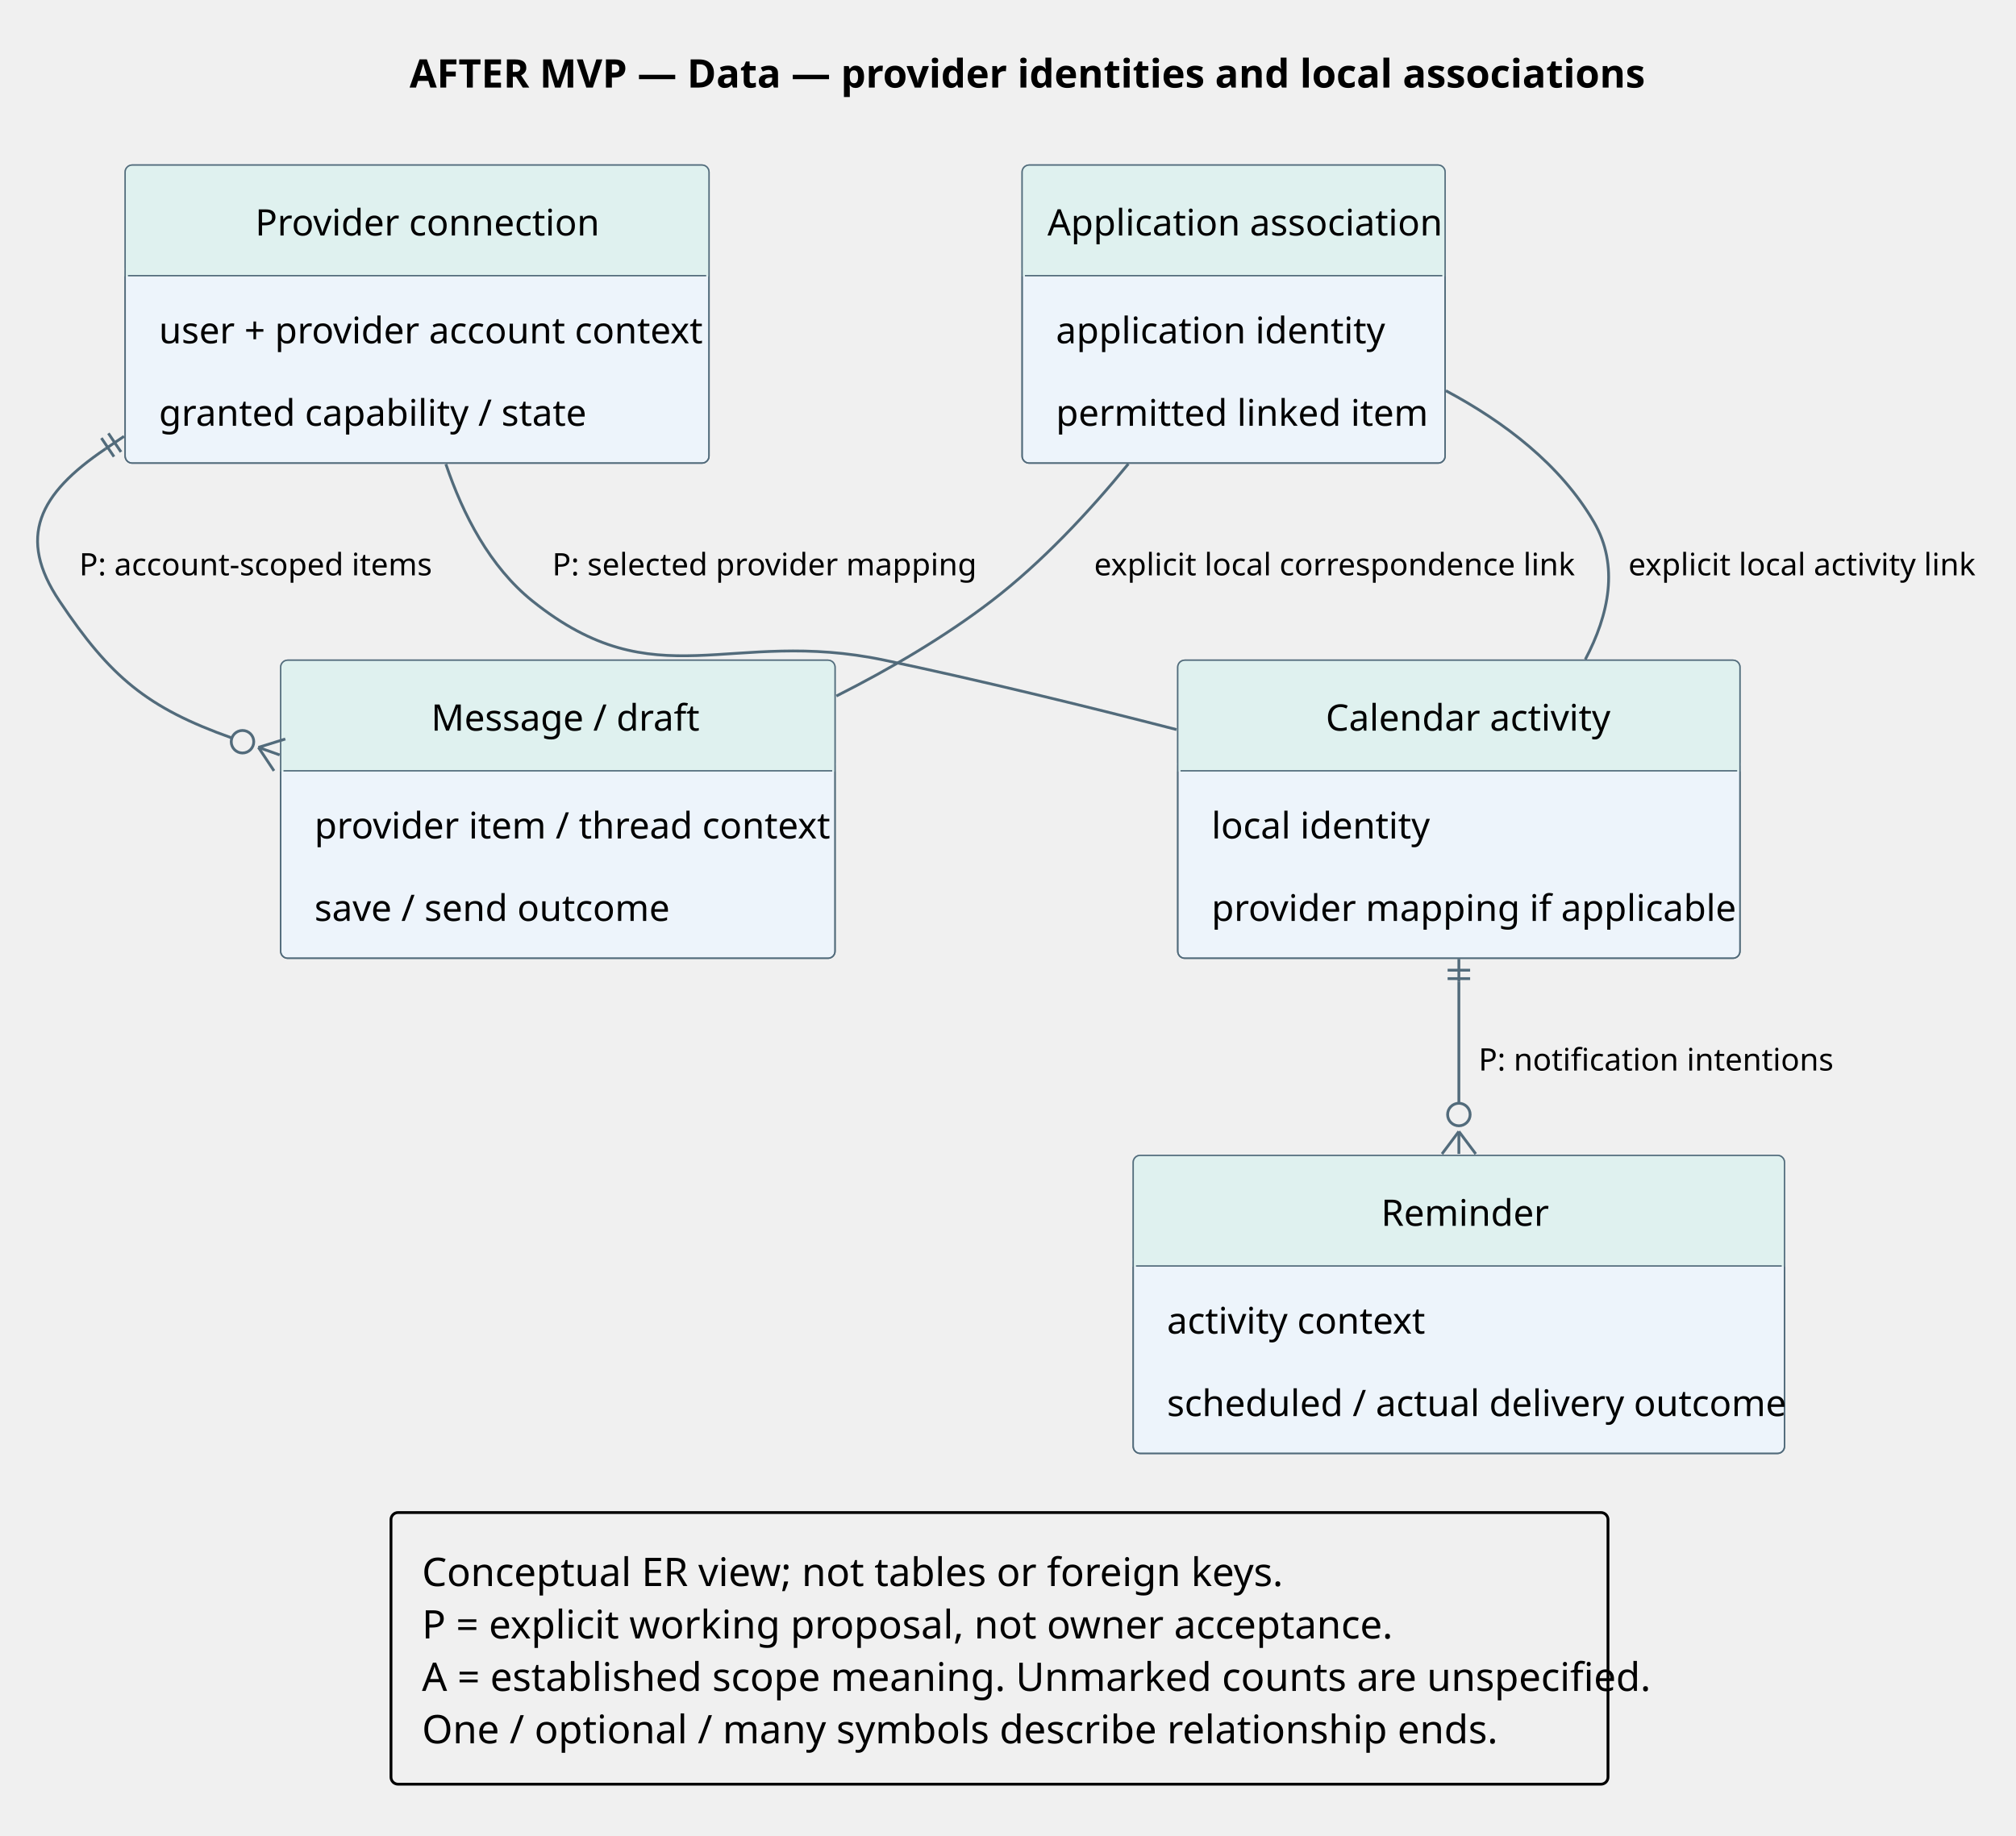
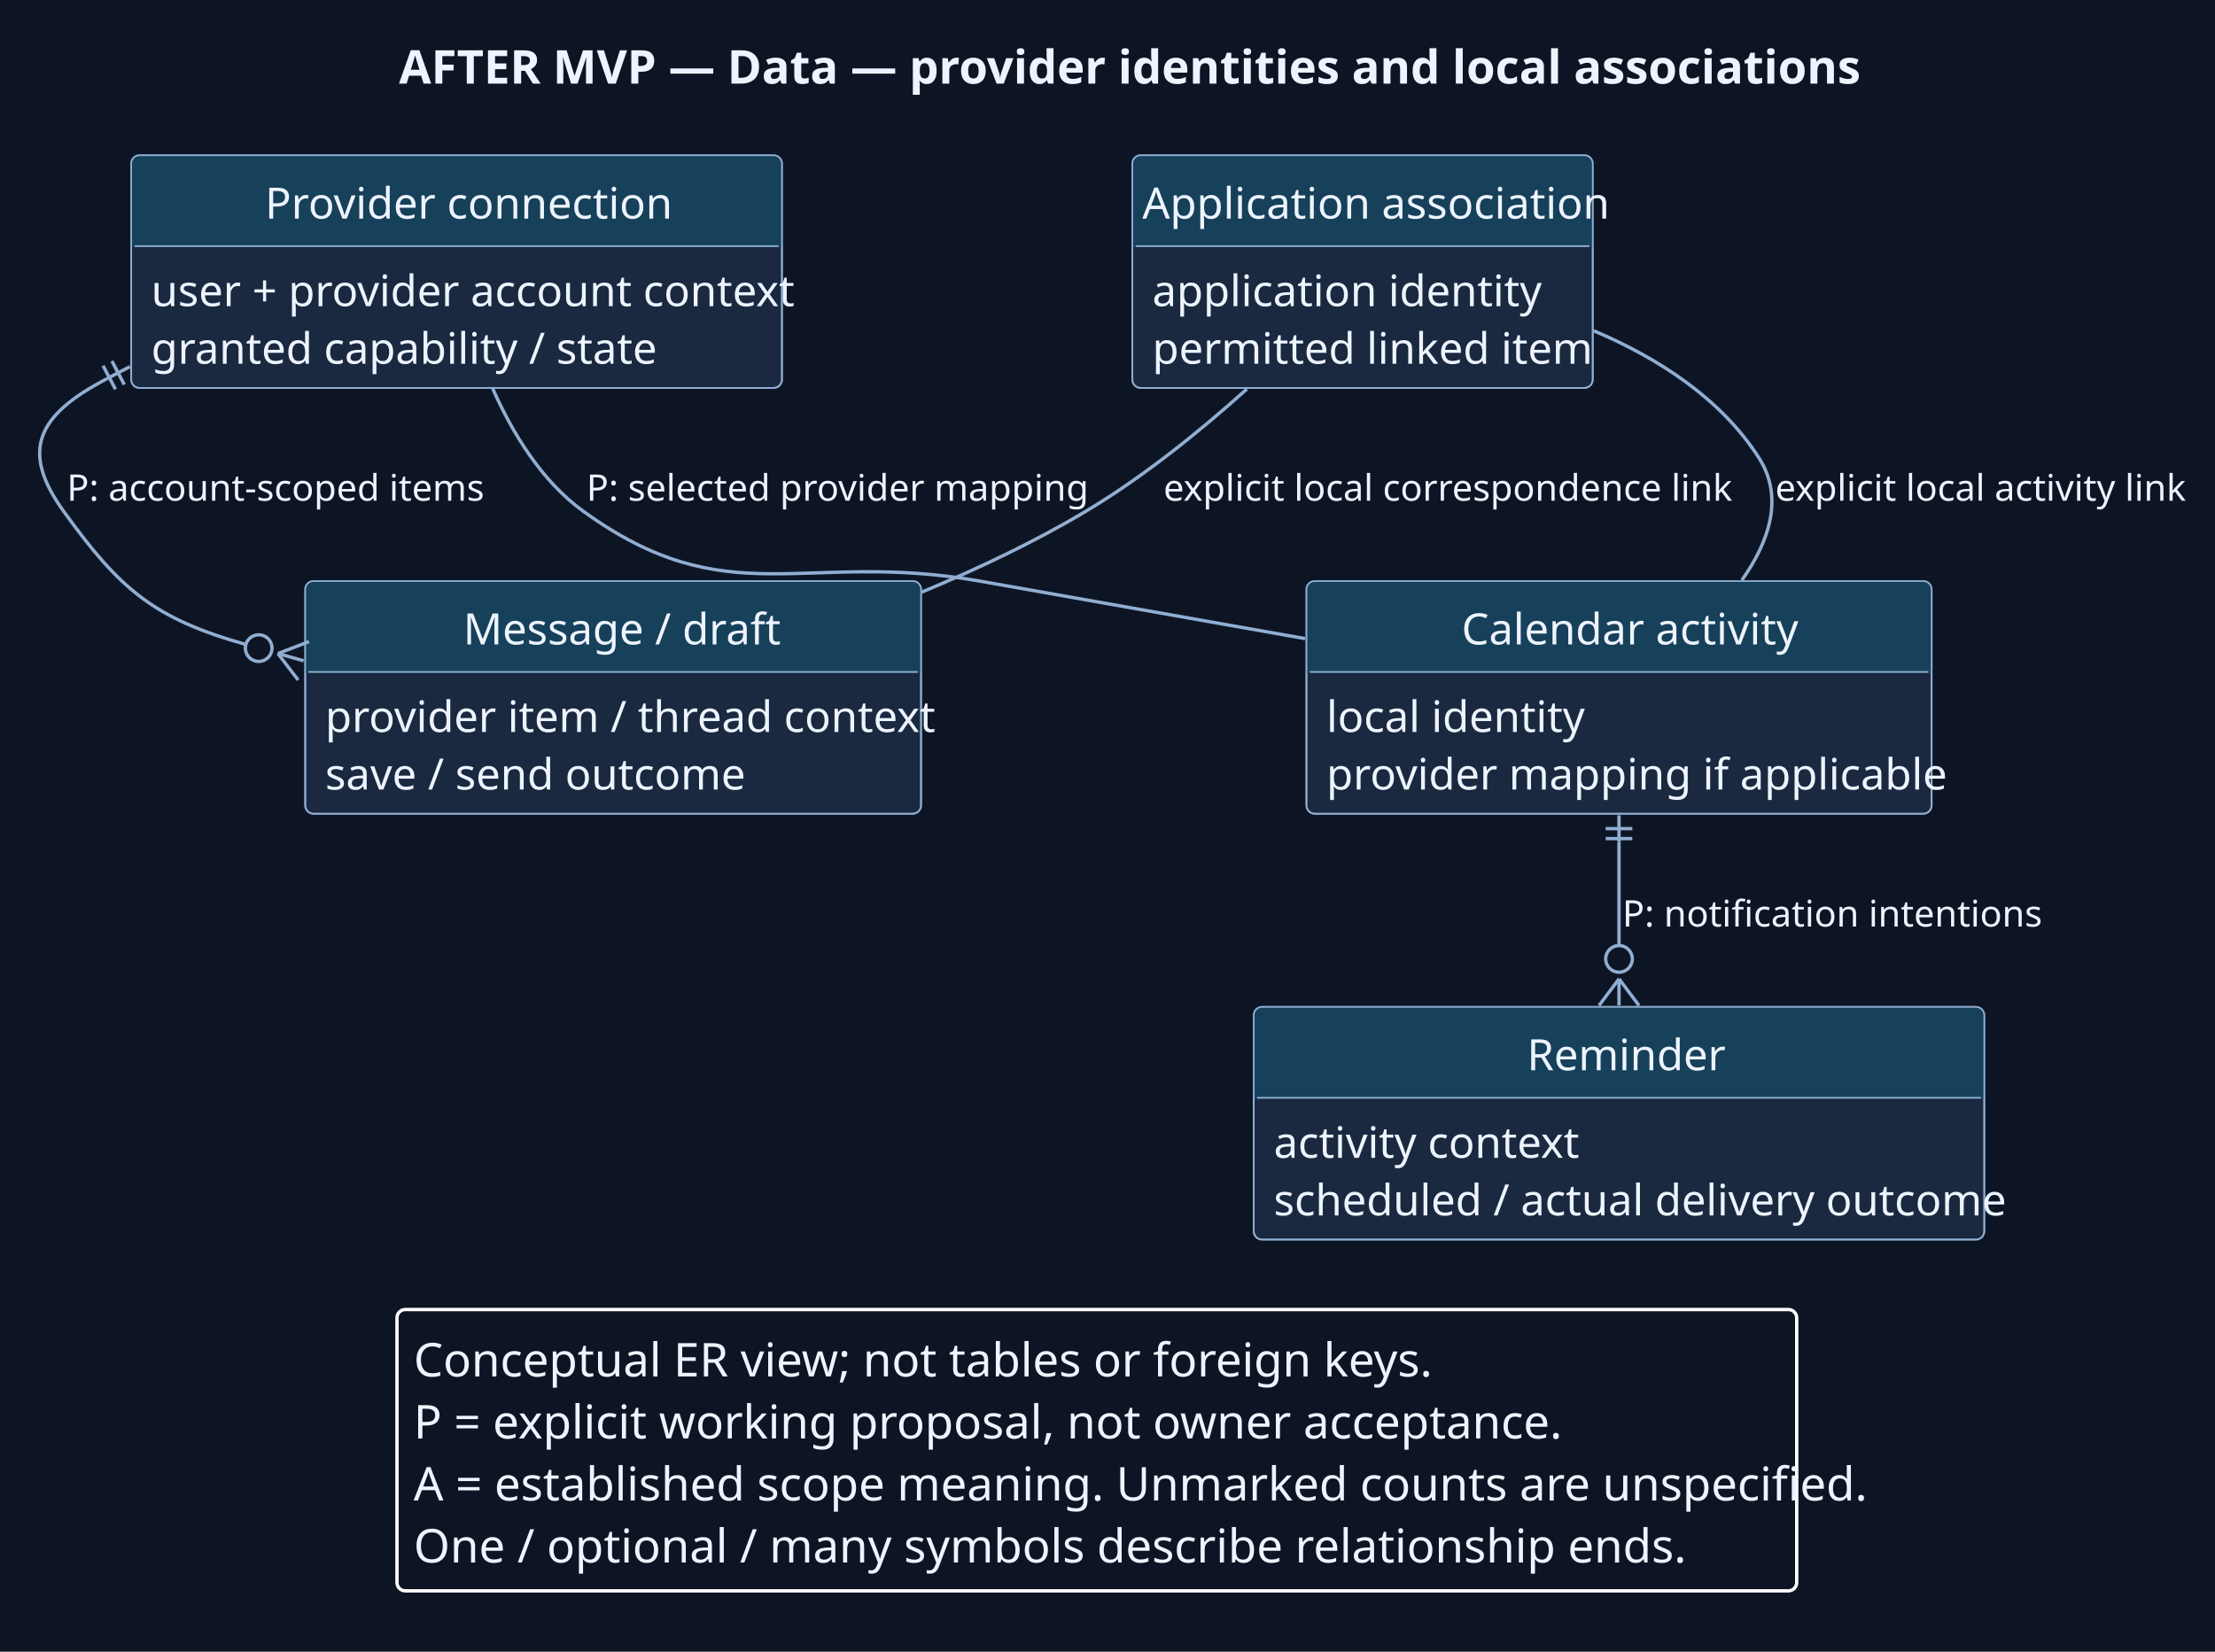
- <svg xmlns="http://www.w3.org/2000/svg" version="1.1" data-diagram-type="CLASS" style="width:716px;height:652px;background:#FFFFFF;" width="716px" height="652px" viewBox="0 0 716 652" zoomAndPan="magnify" preserveAspectRatio="none" contentStyleType="text/css">
+ <svg xmlns="http://www.w3.org/2000/svg" version="1.1" data-diagram-type="CLASS" style="width:665px;height:496px;background:#0D1525;" width="665px" height="496px" viewBox="0 0 665 496" zoomAndPan="magnify" preserveAspectRatio="none" contentStyleType="text/css">
  <defs />
  <g font-family="sans-serif" lengthAdjust="spacing">
+     <rect x="0" y="0" width="665" height="496" fill="#0D1525" style="stroke:none;" />
    <g class="title" data-source-line="22">
-       <text x="145.469" y="31.107" fill="#000" font-size="14" textLength="419.016" font-weight="700" font-family="Segoe UI">AFTER MVP — Data — provider identities and local associations</text>
+       <text x="119.794" y="25.107" fill="#EDF4FF" font-size="14" textLength="419.016" font-weight="700" font-family="Segoe UI">AFTER MVP — Data — provider identities and local associations</text>
    </g>
    <g class="entity" data-qualified-name="C" id="ent0001" data-source-line="23">
-       <rect x="44.44" y="58.621" width="207.371" height="105.873" fill="#EDF4FB" style="stroke:#526B7B;stroke-width:0.5;" rx="2.5" ry="2.5" />
-       <rect x="44.44" y="58.621" width="207.371" height="39.291" fill="#DFF1EF" style="stroke:#DFF1EF;stroke-width:0.5;" rx="2.5" ry="2.5" />
-       <rect x="44.44" y="95.412" width="207.371" height="2.5" fill="#DFF1EF" style="stroke:#DFF1EF;stroke-width:0.5;" />
-       <rect x="44.44" y="58.621" width="207.371" height="105.873" fill="none" style="stroke:#526B7B;stroke-width:0.5;" rx="2.5" ry="2.5" />
-       <text x="90.628" y="83.649" fill="#000" font-size="13" textLength="114.994" font-family="Segoe UI">Provider connection</text>
-       <line x1="45.44" y1="97.912" x2="250.811" y2="97.912" style="stroke:#526B7B;stroke-width:0.5;" />
-       <text x="56.44" y="121.94" fill="#000" font-size="13" textLength="183.371" font-family="Segoe UI">user + provider account context</text>
-       <text x="56.44" y="151.231" fill="#000" font-size="13" textLength="143.152" font-family="Segoe UI">granted capability / state</text>
+       <rect x="39.39" y="46.621" width="195.371" height="69.873" fill="#1A2940" style="stroke:#91AED1;stroke-width:0.5;" rx="2.5" ry="2.5" />
+       <rect x="39.39" y="46.621" width="195.371" height="27.291" fill="#17405A" style="stroke:#17405A;stroke-width:0.5;" rx="2.5" ry="2.5" />
+       <rect x="39.39" y="71.412" width="195.371" height="2.5" fill="#17405A" style="stroke:#17405A;stroke-width:0.5;" />
+       <rect x="39.39" y="46.621" width="195.371" height="69.873" fill="none" style="stroke:#91AED1;stroke-width:0.5;" rx="2.5" ry="2.5" />
+       <text x="79.578" y="65.649" fill="#EDF4FF" font-size="13" textLength="114.994" font-family="Segoe UI">Provider connection</text>
+       <line x1="40.39" y1="73.912" x2="233.761" y2="73.912" style="stroke:#91AED1;stroke-width:0.5;" />
+       <text x="45.39" y="91.94" fill="#EDF4FF" font-size="13" textLength="183.371" font-family="Segoe UI">user + provider account context</text>
+       <text x="45.39" y="109.231" fill="#EDF4FF" font-size="13" textLength="143.152" font-family="Segoe UI">granted capability / state</text>
    </g>
    <g class="entity" data-qualified-name="M" id="ent0002" data-source-line="27">
-       <rect x="99.68" y="234.491" width="196.891" height="105.873" fill="#EDF4FB" style="stroke:#526B7B;stroke-width:0.5;" rx="2.5" ry="2.5" />
-       <rect x="99.68" y="234.491" width="196.891" height="39.291" fill="#DFF1EF" style="stroke:#DFF1EF;stroke-width:0.5;" rx="2.5" ry="2.5" />
-       <rect x="99.68" y="271.282" width="196.891" height="2.5" fill="#DFF1EF" style="stroke:#DFF1EF;stroke-width:0.5;" />
-       <rect x="99.68" y="234.491" width="196.891" height="105.873" fill="none" style="stroke:#526B7B;stroke-width:0.5;" rx="2.5" ry="2.5" />
-       <text x="153.114" y="259.519" fill="#000" font-size="13" textLength="90.022" font-family="Segoe UI">Message / draft</text>
-       <line x1="100.68" y1="273.782" x2="295.571" y2="273.782" style="stroke:#526B7B;stroke-width:0.5;" />
-       <text x="111.68" y="297.81" fill="#000" font-size="13" textLength="172.891" font-family="Segoe UI">provider item / thread context</text>
-       <text x="111.68" y="327.101" fill="#000" font-size="13" textLength="119.228" font-family="Segoe UI">save / send outcome</text>
+       <rect x="91.63" y="174.491" width="184.891" height="69.873" fill="#1A2940" style="stroke:#91AED1;stroke-width:0.5;" rx="2.5" ry="2.5" />
+       <rect x="91.63" y="174.491" width="184.891" height="27.291" fill="#17405A" style="stroke:#17405A;stroke-width:0.5;" rx="2.5" ry="2.5" />
+       <rect x="91.63" y="199.282" width="184.891" height="2.5" fill="#17405A" style="stroke:#17405A;stroke-width:0.5;" />
+       <rect x="91.63" y="174.491" width="184.891" height="69.873" fill="none" style="stroke:#91AED1;stroke-width:0.5;" rx="2.5" ry="2.5" />
+       <text x="139.064" y="193.519" fill="#EDF4FF" font-size="13" textLength="90.022" font-family="Segoe UI">Message / draft</text>
+       <line x1="92.63" y1="201.782" x2="275.521" y2="201.782" style="stroke:#91AED1;stroke-width:0.5;" />
+       <text x="97.63" y="219.81" fill="#EDF4FF" font-size="13" textLength="172.891" font-family="Segoe UI">provider item / thread context</text>
+       <text x="97.63" y="237.101" fill="#EDF4FF" font-size="13" textLength="119.228" font-family="Segoe UI">save / send outcome</text>
    </g>
    <g class="entity" data-qualified-name="E" id="ent0003" data-source-line="31">
-       <rect x="418.28" y="234.491" width="199.69" height="105.873" fill="#EDF4FB" style="stroke:#526B7B;stroke-width:0.5;" rx="2.5" ry="2.5" />
-       <rect x="418.28" y="234.491" width="199.69" height="39.291" fill="#DFF1EF" style="stroke:#DFF1EF;stroke-width:0.5;" rx="2.5" ry="2.5" />
-       <rect x="418.28" y="271.282" width="199.69" height="2.5" fill="#DFF1EF" style="stroke:#DFF1EF;stroke-width:0.5;" />
-       <rect x="418.28" y="234.491" width="199.69" height="105.873" fill="none" style="stroke:#526B7B;stroke-width:0.5;" rx="2.5" ry="2.5" />
-       <text x="470.845" y="259.519" fill="#000" font-size="13" textLength="94.561" font-family="Segoe UI">Calendar activity</text>
-       <line x1="419.28" y1="273.782" x2="616.97" y2="273.782" style="stroke:#526B7B;stroke-width:0.5;" />
-       <text x="430.28" y="297.81" fill="#000" font-size="13" textLength="73.303" font-family="Segoe UI">local identity</text>
-       <text x="430.28" y="327.101" fill="#000" font-size="13" textLength="175.69" font-family="Segoe UI">provider mapping if applicable</text>
+       <rect x="392.23" y="174.491" width="187.69" height="69.873" fill="#1A2940" style="stroke:#91AED1;stroke-width:0.5;" rx="2.5" ry="2.5" />
+       <rect x="392.23" y="174.491" width="187.69" height="27.291" fill="#17405A" style="stroke:#17405A;stroke-width:0.5;" rx="2.5" ry="2.5" />
+       <rect x="392.23" y="199.282" width="187.69" height="2.5" fill="#17405A" style="stroke:#17405A;stroke-width:0.5;" />
+       <rect x="392.23" y="174.491" width="187.69" height="69.873" fill="none" style="stroke:#91AED1;stroke-width:0.5;" rx="2.5" ry="2.5" />
+       <text x="438.795" y="193.519" fill="#EDF4FF" font-size="13" textLength="94.561" font-family="Segoe UI">Calendar activity</text>
+       <line x1="393.23" y1="201.782" x2="578.92" y2="201.782" style="stroke:#91AED1;stroke-width:0.5;" />
+       <text x="398.23" y="219.81" fill="#EDF4FF" font-size="13" textLength="73.303" font-family="Segoe UI">local identity</text>
+       <text x="398.23" y="237.101" fill="#EDF4FF" font-size="13" textLength="175.69" font-family="Segoe UI">provider mapping if applicable</text>
    </g>
    <g class="entity" data-qualified-name="A" id="ent0004" data-source-line="35">
-       <rect x="363.01" y="58.621" width="150.234" height="105.873" fill="#EDF4FB" style="stroke:#526B7B;stroke-width:0.5;" rx="2.5" ry="2.5" />
-       <rect x="363.01" y="58.621" width="150.234" height="39.291" fill="#DFF1EF" style="stroke:#DFF1EF;stroke-width:0.5;" rx="2.5" ry="2.5" />
-       <rect x="363.01" y="95.412" width="150.234" height="2.5" fill="#DFF1EF" style="stroke:#DFF1EF;stroke-width:0.5;" />
-       <rect x="363.01" y="58.621" width="150.234" height="105.873" fill="none" style="stroke:#526B7B;stroke-width:0.5;" rx="2.5" ry="2.5" />
-       <text x="372.01" y="83.649" fill="#000" font-size="13" textLength="132.234" font-family="Segoe UI">Application association</text>
-       <line x1="364.01" y1="97.912" x2="512.244" y2="97.912" style="stroke:#526B7B;stroke-width:0.5;" />
-       <text x="375.01" y="121.94" fill="#000" font-size="13" textLength="110.113" font-family="Segoe UI">application identity</text>
-       <text x="375.01" y="151.231" fill="#000" font-size="13" textLength="123.811" font-family="Segoe UI">permitted linked item</text>
+       <rect x="339.95" y="46.621" width="138.234" height="69.873" fill="#1A2940" style="stroke:#91AED1;stroke-width:0.5;" rx="2.5" ry="2.5" />
+       <rect x="339.95" y="46.621" width="138.234" height="27.291" fill="#17405A" style="stroke:#17405A;stroke-width:0.5;" rx="2.5" ry="2.5" />
+       <rect x="339.95" y="71.412" width="138.234" height="2.5" fill="#17405A" style="stroke:#17405A;stroke-width:0.5;" />
+       <rect x="339.95" y="46.621" width="138.234" height="69.873" fill="none" style="stroke:#91AED1;stroke-width:0.5;" rx="2.5" ry="2.5" />
+       <text x="342.95" y="65.649" fill="#EDF4FF" font-size="13" textLength="132.234" font-family="Segoe UI">Application association</text>
+       <line x1="340.95" y1="73.912" x2="477.184" y2="73.912" style="stroke:#91AED1;stroke-width:0.5;" />
+       <text x="345.95" y="91.94" fill="#EDF4FF" font-size="13" textLength="110.113" font-family="Segoe UI">application identity</text>
+       <text x="345.95" y="109.231" fill="#EDF4FF" font-size="13" textLength="123.811" font-family="Segoe UI">permitted linked item</text>
    </g>
    <g class="entity" data-qualified-name="R" id="ent0005" data-source-line="39">
-       <rect x="402.46" y="410.371" width="231.327" height="105.873" fill="#EDF4FB" style="stroke:#526B7B;stroke-width:0.5;" rx="2.5" ry="2.5" />
-       <rect x="402.46" y="410.371" width="231.327" height="39.291" fill="#DFF1EF" style="stroke:#DFF1EF;stroke-width:0.5;" rx="2.5" ry="2.5" />
-       <rect x="402.46" y="447.162" width="231.327" height="2.5" fill="#DFF1EF" style="stroke:#DFF1EF;stroke-width:0.5;" />
-       <rect x="402.46" y="410.371" width="231.327" height="105.873" fill="none" style="stroke:#526B7B;stroke-width:0.5;" rx="2.5" ry="2.5" />
-       <text x="490.499" y="435.399" fill="#000" font-size="13" textLength="55.25" font-family="Segoe UI">Reminder</text>
-       <line x1="403.46" y1="449.662" x2="632.787" y2="449.662" style="stroke:#526B7B;stroke-width:0.5;" />
-       <text x="414.46" y="473.69" fill="#000" font-size="13" textLength="86.36" font-family="Segoe UI">activity context</text>
-       <text x="414.46" y="502.981" fill="#000" font-size="13" textLength="207.327" font-family="Segoe UI">scheduled / actual delivery outcome</text>
+       <rect x="376.41" y="302.371" width="219.327" height="69.873" fill="#1A2940" style="stroke:#91AED1;stroke-width:0.5;" rx="2.5" ry="2.5" />
+       <rect x="376.41" y="302.371" width="219.327" height="27.291" fill="#17405A" style="stroke:#17405A;stroke-width:0.5;" rx="2.5" ry="2.5" />
+       <rect x="376.41" y="327.162" width="219.327" height="2.5" fill="#17405A" style="stroke:#17405A;stroke-width:0.5;" />
+       <rect x="376.41" y="302.371" width="219.327" height="69.873" fill="none" style="stroke:#91AED1;stroke-width:0.5;" rx="2.5" ry="2.5" />
+       <text x="458.449" y="321.399" fill="#EDF4FF" font-size="13" textLength="55.25" font-family="Segoe UI">Reminder</text>
+       <line x1="377.41" y1="329.662" x2="594.737" y2="329.662" style="stroke:#91AED1;stroke-width:0.5;" />
+       <text x="382.41" y="347.69" fill="#EDF4FF" font-size="13" textLength="86.36" font-family="Segoe UI">activity context</text>
+       <text x="382.41" y="364.981" fill="#EDF4FF" font-size="13" textLength="207.327" font-family="Segoe UI">scheduled / actual delivery outcome</text>
    </g>
    <g class="link" data-entity-1="ent0001" data-entity-2="ent0002" id="lnk6" data-source-line="43" data-link-type="crowfoot">
-       <path d="M37.422,159.461 C13.702,175.491 6,190.911 21.13,213.491 C39.15,240.421 52.157,251.4 82.357,262.12" style="stroke:#526B7B;stroke-width:1;" fill="none" id="C-M" codeLine="43" />
-       <line x1="38.496" y1="153.907" x2="42.976" y2="160.535" style="stroke:#526B7B;stroke-width:1;" />
-       <line x1="36.01" y1="155.586" x2="40.49" y2="162.215" style="stroke:#526B7B;stroke-width:1;" />
-       <line x1="37.422" y1="159.461" x2="44.05" y2="154.981" style="stroke:#526B7B;stroke-width:1;" />
-       <line x1="91.781" y1="265.465" x2="101.327" y2="262.487" style="stroke:#526B7B;stroke-width:1;" />
-       <line x1="91.781" y1="265.465" x2="97.313" y2="273.795" style="stroke:#526B7B;stroke-width:1;" />
-       <line x1="91.781" y1="265.465" x2="99.32" y2="268.141" style="stroke:#526B7B;stroke-width:1;" />
-       <ellipse cx="86.127" cy="263.458" rx="4" ry="4" fill="none" style="stroke:#526B7B;stroke-width:1;" />
-       <text x="28.13" y="204.361" fill="#000" font-size="11" textLength="118.529" font-family="Segoe UI">P: account-scoped items</text>
+       <path d="M31.918,113.823 C11.138,124.743 6,135.371 19.07,153.491 C36.02,177.001 46.138,185.717 73.818,193.537" style="stroke:#91AED1;stroke-width:1;" fill="none" id="C-M" codeLine="43" />
+       <line x1="33.598" y1="108.421" x2="37.32" y2="115.503" style="stroke:#91AED1;stroke-width:1;" />
+       <line x1="30.943" y1="109.817" x2="34.664" y2="116.898" style="stroke:#91AED1;stroke-width:1;" />
+       <line x1="31.918" y1="113.823" x2="39" y2="110.101" style="stroke:#91AED1;stroke-width:1;" />
+       <line x1="83.441" y1="196.256" x2="92.771" y2="192.657" style="stroke:#91AED1;stroke-width:1;" />
+       <line x1="83.441" y1="196.256" x2="89.509" y2="204.205" style="stroke:#91AED1;stroke-width:1;" />
+       <line x1="83.441" y1="196.256" x2="91.14" y2="198.431" style="stroke:#91AED1;stroke-width:1;" />
+       <ellipse cx="77.667" cy="194.625" rx="4" ry="4" fill="none" style="stroke:#91AED1;stroke-width:1;" />
+       <text x="20.07" y="150.361" fill="#EDF4FF" font-size="11" textLength="118.529" font-family="Segoe UI">P: account-scoped items</text>
    </g>
    <g class="link" data-entity-1="ent0001" data-entity-2="ent0003" id="lnk7" data-source-line="44" data-link-type="association">
-       <path d="M158.35,164.831 C164.41,182.771 174,201.371 189.13,213.491 C233.08,248.731 259,222.871 314.13,234.491 C348.1,241.661 384.95,250.661 417.86,259.141" style="stroke:#526B7B;stroke-width:1;" fill="none" id="C-E" codeLine="44" />
-       <text x="196.13" y="204.361" fill="#000" font-size="11" textLength="141.555" font-family="Segoe UI">P: selected provider mapping</text>
+       <path d="M147.91,116.661 C153.86,130.111 162.62,144.481 175.07,153.491 C218.57,185.001 241.18,165.151 294.07,174.491 C325.91,180.121 360.71,186.271 391.83,191.771" style="stroke:#91AED1;stroke-width:1;" fill="none" id="C-E" codeLine="44" />
+       <text x="176.07" y="150.361" fill="#EDF4FF" font-size="11" textLength="141.555" font-family="Segoe UI">P: selected provider mapping</text>
    </g>
    <g class="link" data-entity-1="ent0004" data-entity-2="ent0002" id="lnk8" data-source-line="45" data-link-type="association">
-       <path d="M400.75,164.761 C386.84,181.771 370.03,199.771 352.13,213.491 C335.45,226.271 316.18,237.571 297.04,247.221" style="stroke:#526B7B;stroke-width:1;" fill="none" id="A-M" codeLine="45" />
-       <text x="388.57" y="204.361" fill="#000" font-size="11" textLength="160.601" font-family="Segoe UI">explicit local correspondence link</text>
+       <path d="M374.34,116.831 C360.19,129.531 343.16,143.291 326.07,153.491 C310.75,162.641 293.64,170.781 276.74,177.811" style="stroke:#91AED1;stroke-width:1;" fill="none" id="A-M" codeLine="45" />
+       <text x="349.3" y="150.361" fill="#EDF4FF" font-size="11" textLength="160.601" font-family="Segoe UI">explicit local correspondence link</text>
    </g>
    <g class="link" data-entity-1="ent0004" data-entity-2="ent0003" id="lnk9" data-source-line="46" data-link-type="association">
-       <path d="M513.52,138.781 C534.23,149.841 554.24,165.041 566.13,185.491 C575.09,200.931 571.42,218.311 563.03,234.241" style="stroke:#526B7B;stroke-width:1;" fill="none" id="A-E" codeLine="46" />
-       <text x="578.32" y="204.361" fill="#000" font-size="11" textLength="116.633" font-family="Segoe UI">explicit local activity link</text>
+       <path d="M478.5,99.331 C497.84,107.541 516.67,119.671 528.07,137.491 C535.63,149.311 531.25,162.471 522.96,174.221" style="stroke:#91AED1;stroke-width:1;" fill="none" id="A-E" codeLine="46" />
+       <text x="532.97" y="150.361" fill="#EDF4FF" font-size="11" textLength="116.633" font-family="Segoe UI">explicit local activity link</text>
    </g>
    <g class="link" data-entity-1="ent0003" data-entity-2="ent0005" id="lnk10" data-source-line="47" data-link-type="crowfoot">
-       <path d="M518.13,348.601 C518.13,370.501 518.13,369.941 518.13,391.871" style="stroke:#526B7B;stroke-width:1;" fill="none" id="E-R" codeLine="47" />
-       <line x1="514.13" y1="344.601" x2="522.13" y2="344.601" style="stroke:#526B7B;stroke-width:1;" />
-       <line x1="514.13" y1="347.601" x2="522.13" y2="347.601" style="stroke:#526B7B;stroke-width:1;" />
-       <line x1="518.13" y1="348.601" x2="518.13" y2="340.601" style="stroke:#526B7B;stroke-width:1;" />
-       <line x1="518.13" y1="401.871" x2="524.13" y2="409.871" style="stroke:#526B7B;stroke-width:1;" />
-       <line x1="518.13" y1="401.871" x2="512.13" y2="409.871" style="stroke:#526B7B;stroke-width:1;" />
-       <line x1="518.13" y1="401.871" x2="518.13" y2="409.871" style="stroke:#526B7B;stroke-width:1;" />
-       <ellipse cx="518.13" cy="395.871" rx="4" ry="4" fill="none" style="stroke:#526B7B;stroke-width:1;" />
-       <text x="525.13" y="380.241" fill="#000" font-size="11" textLength="117.804" font-family="Segoe UI">P: notification intentions</text>
+       <path d="M486.07,252.831 C486.07,270.591 486.07,266.191 486.07,283.951" style="stroke:#91AED1;stroke-width:1;" fill="none" id="E-R" codeLine="47" />
+       <line x1="482.07" y1="248.831" x2="490.07" y2="248.831" style="stroke:#91AED1;stroke-width:1;" />
+       <line x1="482.07" y1="251.831" x2="490.07" y2="251.831" style="stroke:#91AED1;stroke-width:1;" />
+       <line x1="486.07" y1="252.831" x2="486.07" y2="244.831" style="stroke:#91AED1;stroke-width:1;" />
+       <line x1="486.07" y1="293.951" x2="492.07" y2="301.951" style="stroke:#91AED1;stroke-width:1;" />
+       <line x1="486.07" y1="293.951" x2="480.07" y2="301.951" style="stroke:#91AED1;stroke-width:1;" />
+       <line x1="486.07" y1="293.951" x2="486.07" y2="301.951" style="stroke:#91AED1;stroke-width:1;" />
+       <ellipse cx="486.07" cy="287.951" rx="4" ry="4" fill="none" style="stroke:#91AED1;stroke-width:1;" />
+       <text x="487.07" y="278.241" fill="#EDF4FF" font-size="11" textLength="117.804" font-family="Segoe UI">P: notification intentions</text>
    </g>
    <g class="legend" data-source-line="48">
-       <rect x="138.861" y="537.244" width="432.231" height="96.484" fill="none" style="stroke:#000;stroke-width:1;" rx="2.5" ry="2.5" />
-       <text x="149.861" y="563.352" fill="#000" font-size="14" textLength="287.916" font-family="Segoe UI">Conceptual ER view; not tables or foreign keys.</text>
-       <text x="149.861" y="581.973" fill="#000" font-size="14" textLength="326.074" font-family="Segoe UI">P = explicit working proposal, not owner acceptance.</text>
-       <text x="149.861" y="600.594" fill="#000" font-size="14" textLength="410.231" font-family="Segoe UI">A = established scope meaning. Unmarked counts are unspecified.</text>
-       <text x="149.861" y="619.215" fill="#000" font-size="14" textLength="359.707" font-family="Segoe UI">One / optional / many symbols describe relationship ends.</text>
+       <rect x="119.186" y="393.244" width="420.231" height="84.484" fill="none" style="stroke:#FFF;stroke-width:1;" rx="2.5" ry="2.5" />
+       <text x="124.186" y="413.352" fill="#EDF4FF" font-size="14" textLength="287.916" font-family="Segoe UI">Conceptual ER view; not tables or foreign keys.</text>
+       <text x="124.186" y="431.973" fill="#EDF4FF" font-size="14" textLength="326.074" font-family="Segoe UI">P = explicit working proposal, not owner acceptance.</text>
+       <text x="124.186" y="450.594" fill="#EDF4FF" font-size="14" textLength="410.231" font-family="Segoe UI">A = established scope meaning. Unmarked counts are unspecified.</text>
+       <text x="124.186" y="469.215" fill="#EDF4FF" font-size="14" textLength="359.707" font-family="Segoe UI">One / optional / many symbols describe relationship ends.</text>
    </g>
  </g>
</svg>
